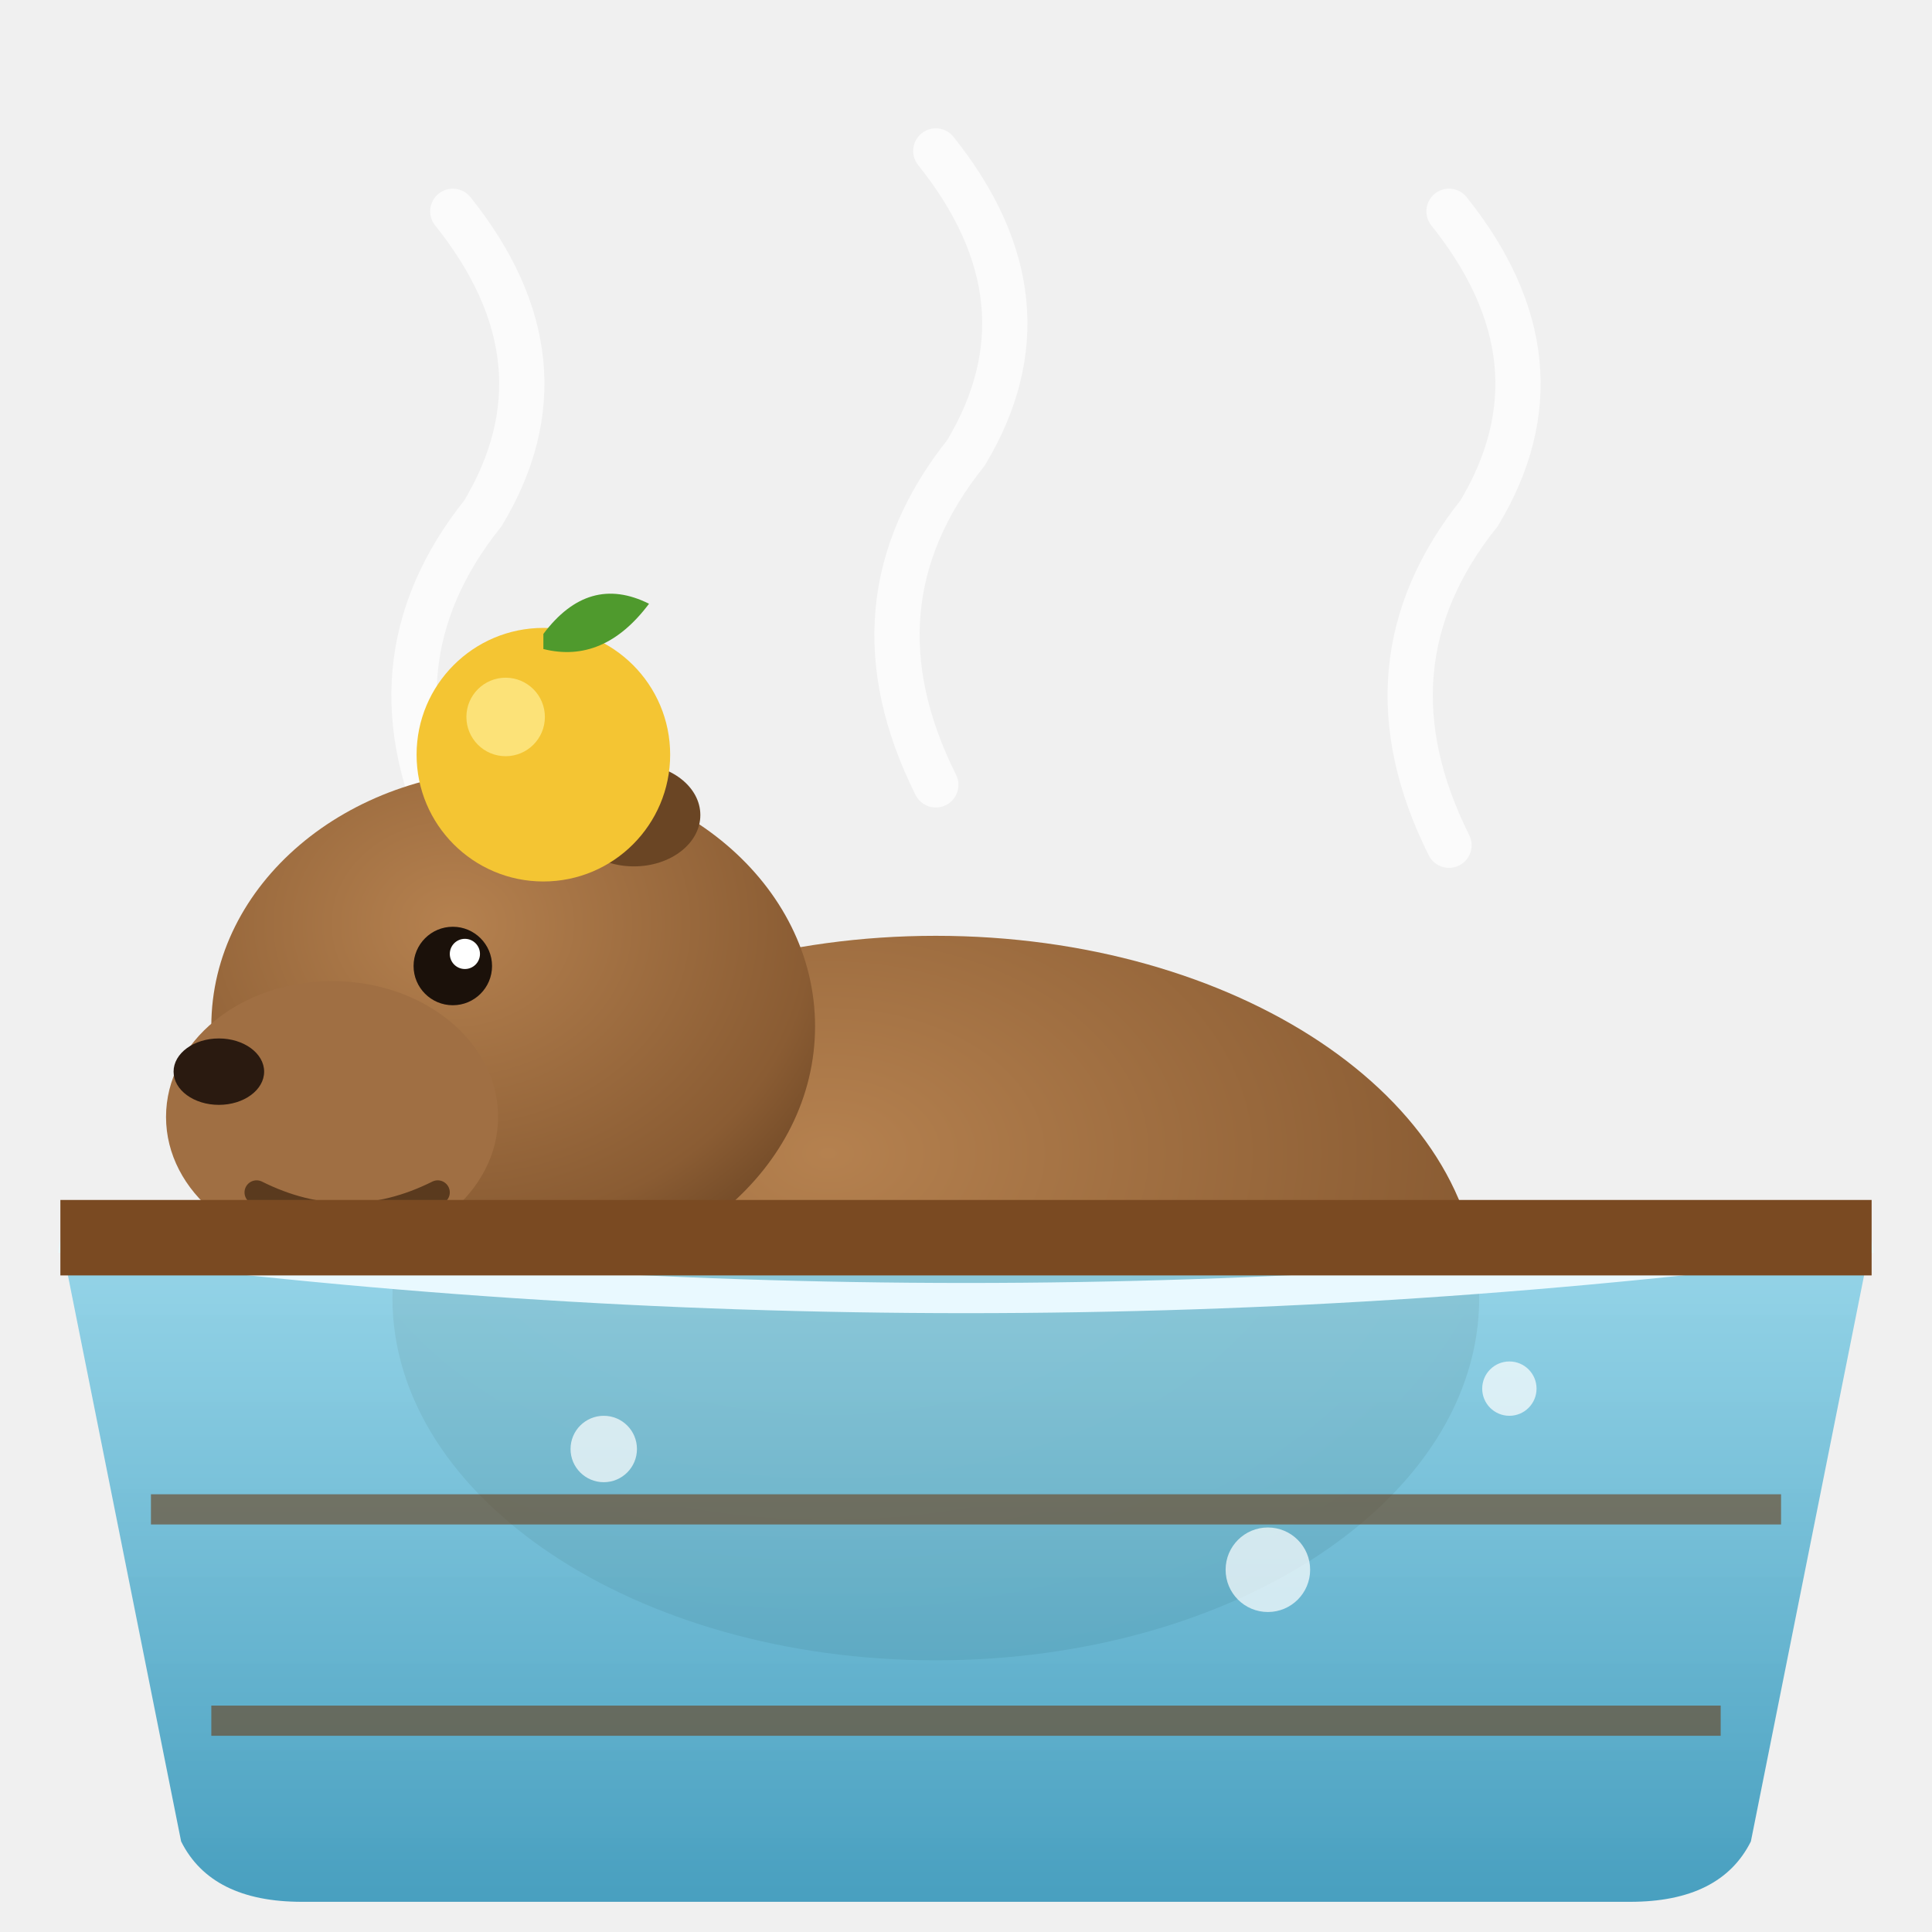
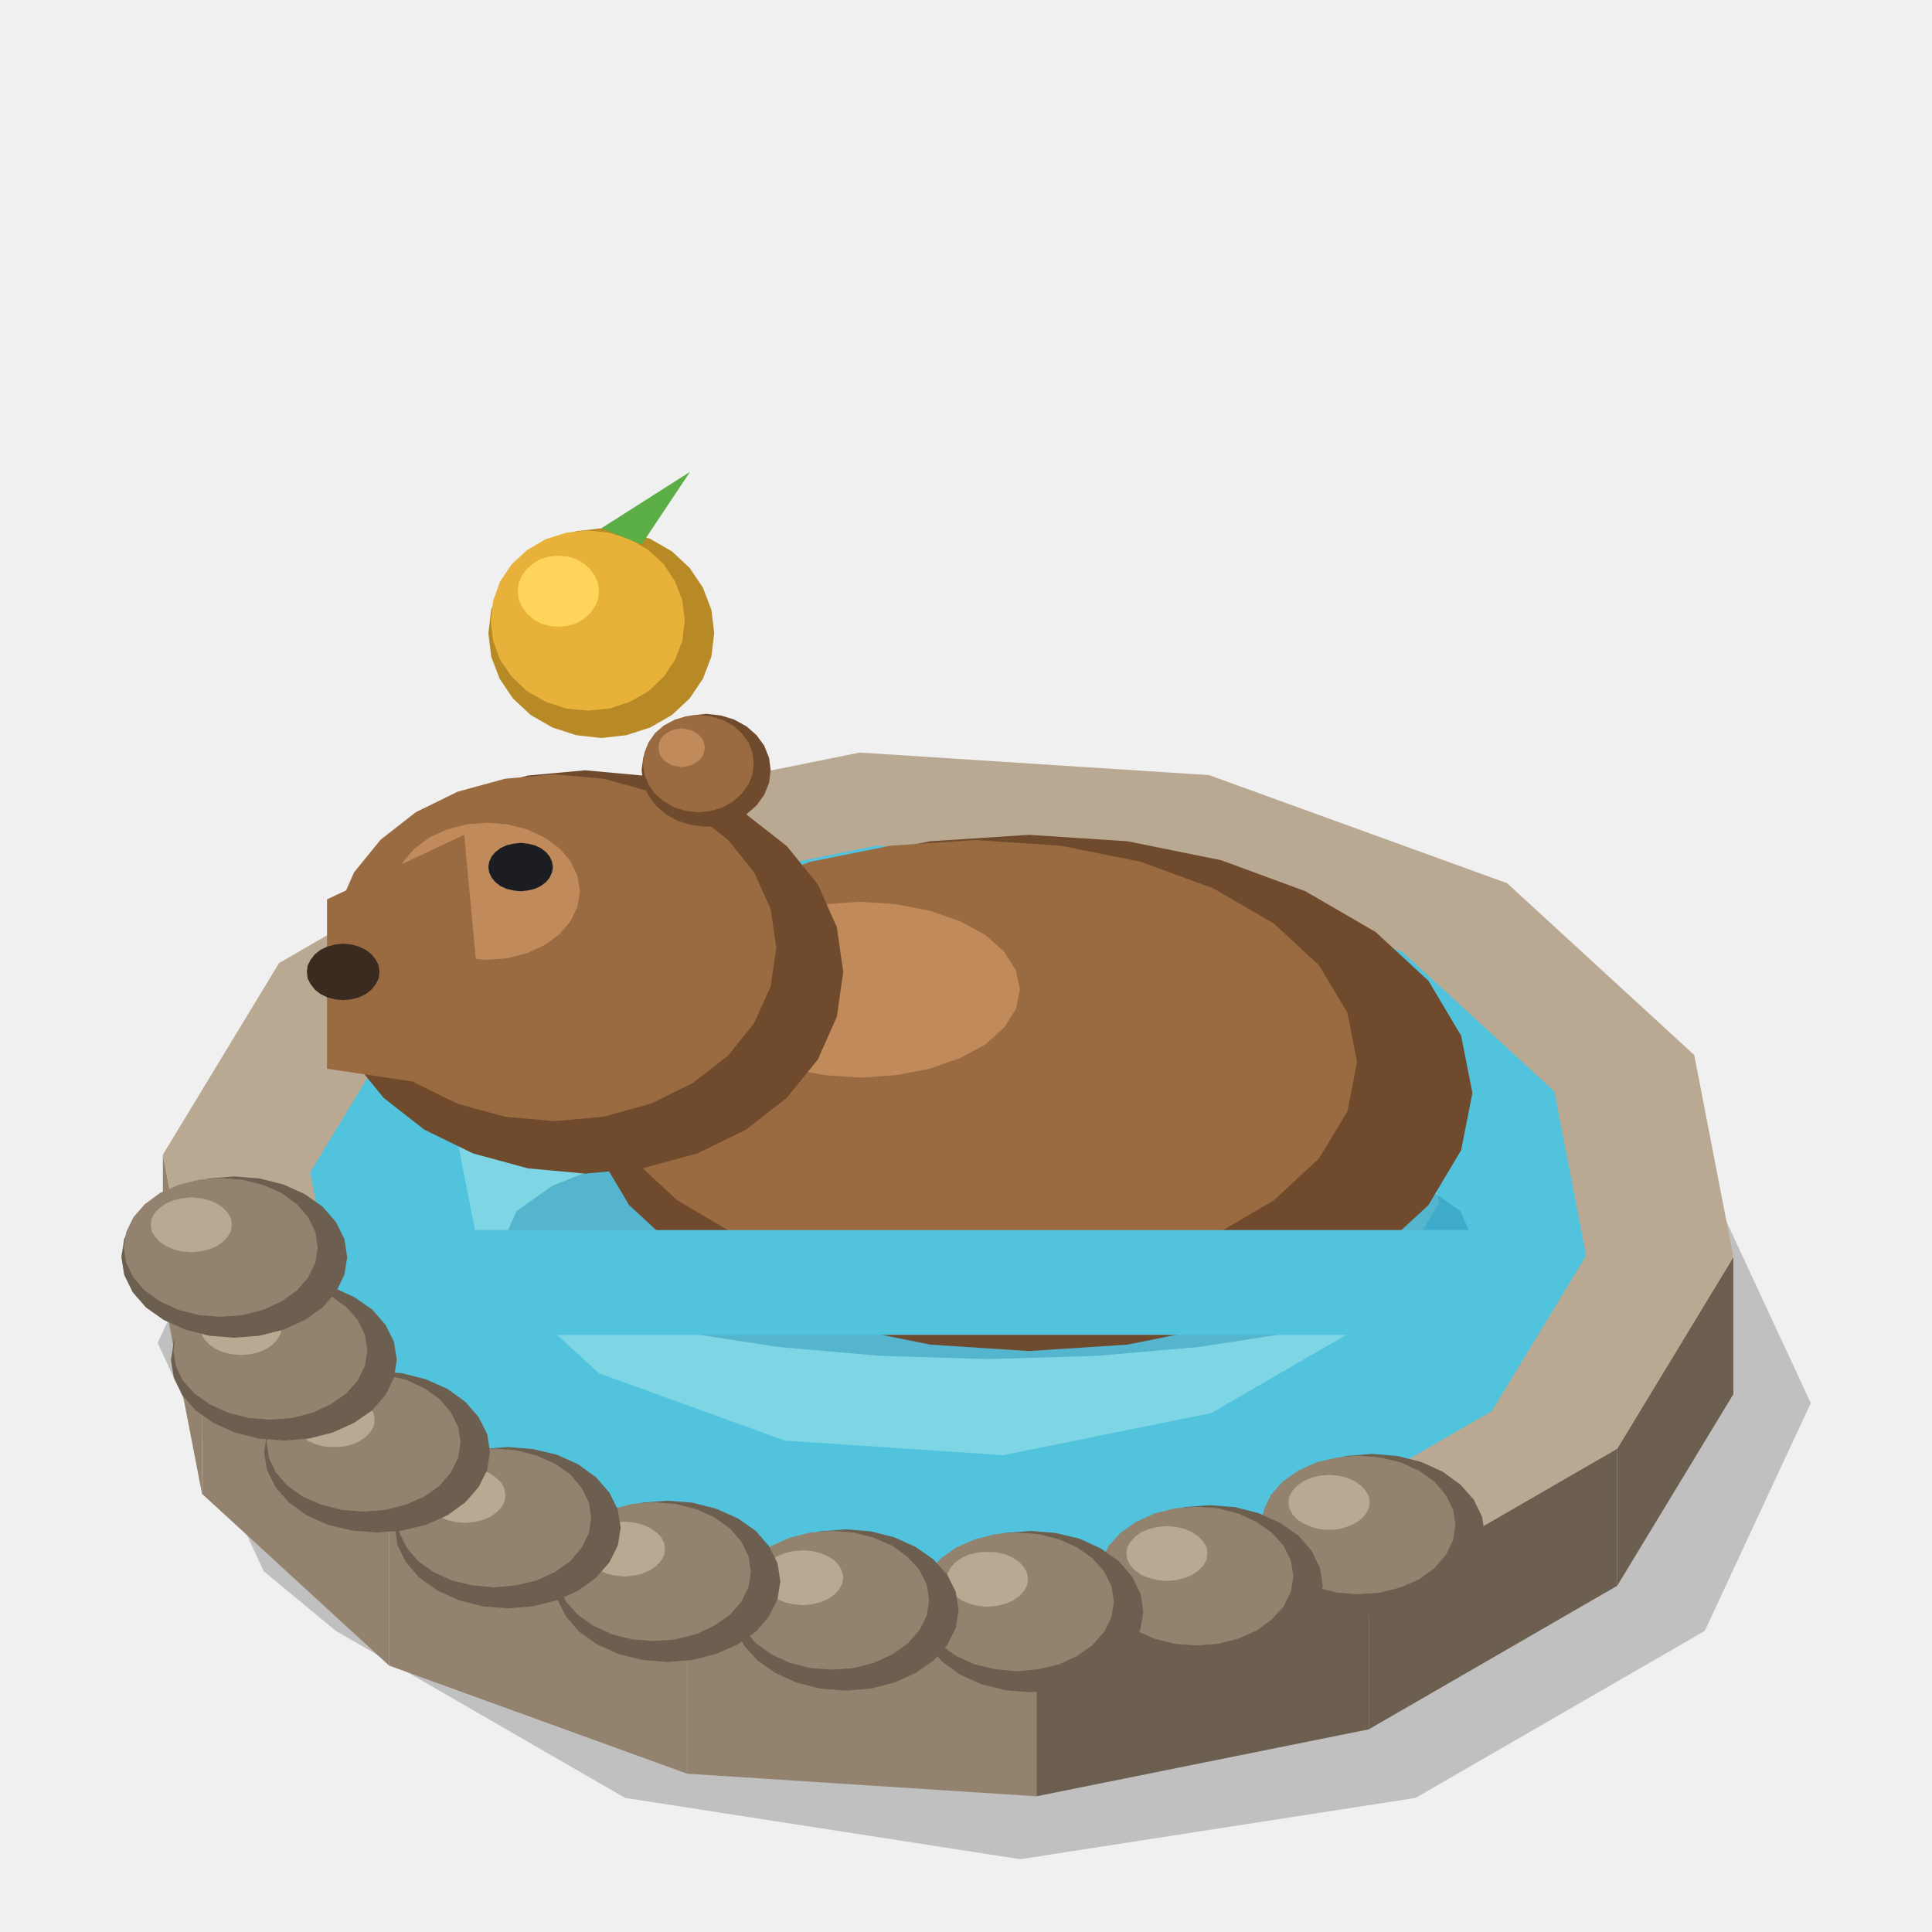
- <svg xmlns="http://www.w3.org/2000/svg" viewBox="0 0 128 128">
-   <defs>
-     <radialGradient id="f" cx="40%" cy="30%" r="85%">
-       <stop offset="0" stop-color="#b5814f" />
-       <stop offset=".7" stop-color="#8a5c33" />
-       <stop offset="1" stop-color="#5f3c1e" />
-     </radialGradient>
-     <linearGradient id="w" x1="0" y1="0" x2="0" y2="1">
-       <stop offset="0" stop-color="#8fd3e8" stop-opacity=".92" />
-       <stop offset="1" stop-color="#3f9bbd" stop-opacity=".95" />
-     </linearGradient>
-   </defs>
-   <g fill="none" stroke="#fff" stroke-width="3" stroke-linecap="round" opacity=".7">
-     <path d="M30 56 Q24 44 32 34 Q38 24 30 14">
-       <animate attributeName="opacity" values="0;.8;0" dur="2.6s" repeatCount="indefinite" />
-     </path>
-     <path d="M62 52 Q56 40 64 30 Q70 20 62 10">
-       <animate attributeName="opacity" values=".8;0;.8" dur="3.1s" repeatCount="indefinite" />
-     </path>
-     <path d="M96 56 Q90 44 98 34 Q104 24 96 14">
-       <animate attributeName="opacity" values="0;.8;0" dur="3.6s" repeatCount="indefinite" />
-     </path>
-   </g>
-   <ellipse cx="62" cy="86" rx="36" ry="24" fill="url(#f)" />
-   <ellipse cx="34" cy="68" rx="20" ry="17" fill="url(#f)" />
-   <ellipse cx="22" cy="74" rx="11" ry="9" fill="#a06f43" />
-   <ellipse cx="14.5" cy="71" rx="3" ry="2.2" fill="#2a1a10" />
-   <circle cx="30" cy="64" r="2.6" fill="#1b110a" />
-   <circle cx="30.8" cy="63.2" r="1" fill="#fff" />
-   <ellipse cx="42" cy="54" rx="4.4" ry="3.4" fill="#6a4524" />
-   <path d="M17 79 Q23 82 29 79" stroke="#5a3a1e" stroke-width="1.6" fill="none" stroke-linecap="round" />
-   <circle cx="36" cy="50" r="8.4" fill="#f4c533" />
-   <circle cx="33.5" cy="47.5" r="2.6" fill="#fde680" opacity=".9" />
-   <path d="M36 42 Q39 38 43 40 Q40 44 36 43Z" fill="#4f9a2d" />
-   <path d="M4 82 L124 82 L116 122 Q114 126 108 126 L20 126 Q14 126 12 122Z" fill="url(#w)" />
-   <path d="M4 82 Q64 90 124 82" stroke="#e9f9ff" stroke-width="2" fill="none" />
-   <path d="M4 82 L124 82" stroke="#7a4a22" stroke-width="5" />
-   <g stroke="#6a3e18" stroke-width="2" opacity=".6">
-     <path d="M10 100 H118 M14 114 H114" />
-   </g>
-   <g fill="#fff" opacity=".7">
-     <circle cx="40" cy="96" r="2.2" />
-     <circle cx="84" cy="104" r="2.8" />
-     <circle cx="100" cy="92" r="1.8" />
+ <svg xmlns="http://www.w3.org/2000/svg" viewBox="0 0 80 80">
+   <g transform="translate(39.26 55.61) scale(1.67)">
+     <path d="M-19.6 0L-16.97 -5.66L-9.8 -9.8L-0 -11.31L9.8 -9.8L16.97 -5.66L18.76 -4.17L21.39 1.49L18.76 7.14L11.59 11.28L1.79 12.8L-8.01 11.28L-15.18 7.14L-16.97 5.66Z" fill="#000000" opacity="0.2" />
+     <path d="M-18.5 3.74L-19.47 -1.27L-19.47 -4.67L-18.5 0.34Z" fill="#93836e" />
+     <path d="M19.47 1.27L16.59 6.02L16.59 2.62L19.47 -2.13Z" fill="#6c5f4f" />
+     <path d="M-13.86 8L-18.5 3.74L-18.5 0.34L-13.86 4.6Z" fill="#93836e" />
+     <path d="M16.59 6.02L10.43 9.58L10.43 6.18L16.59 2.62Z" fill="#6c5f4f" />
+     <path d="M-6.47 10.68L-13.86 8L-13.86 4.6L-6.47 7.28Z" fill="#93836e" />
+     <path d="M10.43 9.58L2.19 11.24L2.19 7.84L10.43 6.18Z" fill="#6c5f4f" />
+     <path d="M2.19 11.24L-6.47 10.68L-6.47 7.28L2.19 7.84Z" fill="#93836e" />
+     <path d="M10.43 6.18L2.19 7.84L-6.47 7.28L-13.86 4.6L-18.5 0.34L-19.47 -4.67L-16.59 -9.42L-10.43 -12.98L-2.19 -14.64L6.47 -14.08L13.86 -11.4L18.5 -7.14L19.47 -2.13L16.59 2.62Z" fill="#b9a892" />
+     <path d="M8.47 4.58L1.78 5.93L-5.26 5.48L-11.26 3.3L-15.03 -0.16L-15.82 -4.23L-13.48 -8.09L-8.47 -10.98L-1.78 -12.33L5.26 -11.88L11.26 -9.7L15.03 -6.24L15.82 -2.17L13.48 1.69Z" fill="#52c3dc" />
+     <path d="M6.52 1.74L1.37 2.78L-4.05 2.42L-8.66 0.75L-11.56 -1.91L-12.17 -5.04L-10.37 -8.01L-6.52 -10.24L-1.37 -11.28L4.05 -10.92L8.66 -9.25L11.56 -6.59L12.17 -3.46L10.37 -0.49Z" fill="#9be3ea" opacity="0.6" />
+     <path d="M13 -2.6L12.7 -1.93L11.81 -1.3L10.38 -0.73L8.48 -0.25L6.21 0.1L3.67 0.32L1 0.4L-1.67 0.32L-4.21 0.1L-6.48 -0.25L-8.38 -0.73L-9.81 -1.3L-10.7 -1.93L-11 -2.6L-10.7 -3.27L-9.81 -3.9L-8.38 -4.47L-6.48 -4.95L-4.21 -5.3L-1.67 -5.52L1 -5.6L3.67 -5.52L6.21 -5.3L8.48 -4.95L10.38 -4.47L11.81 -3.9L12.7 -3.27Z" fill="#2b93b8" opacity="0.5" />
+     <path d="M13 -6.2L12.72 -4.78L11.91 -3.42L10.6 -2.21L8.86 -1.2L6.77 -0.43L4.45 0.04L2 0.2L-0.45 0.04L-2.77 -0.43L-4.86 -1.2L-6.6 -2.21L-7.91 -3.42L-8.72 -4.78L-9 -6.2L-8.72 -7.62L-7.91 -8.98L-6.6 -10.19L-4.86 -11.2L-2.77 -11.97L-0.45 -12.44L2 -12.6L4.45 -12.44L6.77 -11.97L8.86 -11.2L10.6 -10.19L11.91 -8.98L12.72 -7.62Z" fill="#6f4a2c" />
+     <path d="M10.14 -6.97L9.9 -5.74L9.2 -4.58L8.08 -3.54L6.58 -2.66L4.78 -2.01L2.79 -1.6L0.68 -1.46L-1.43 -1.6L-3.42 -2.01L-5.22 -2.66L-6.72 -3.54L-7.84 -4.58L-8.54 -5.74L-8.78 -6.97L-8.54 -8.19L-7.84 -9.36L-6.72 -10.4L-5.22 -11.27L-3.42 -11.93L-1.43 -12.33L0.68 -12.47L2.79 -12.33L4.78 -11.93L6.58 -11.27L8.08 -10.4L9.2 -9.36L9.9 -8.19Z" fill="#9a6a40" />
+     <path d="M1.78 -8.76L1.68 -8.28L1.39 -7.82L0.92 -7.4L0.29 -7.06L-0.46 -6.8L-1.3 -6.64L-2.18 -6.58L-3.06 -6.64L-3.9 -6.8L-4.65 -7.06L-5.28 -7.4L-5.75 -7.82L-6.04 -8.28L-6.14 -8.76L-6.04 -9.24L-5.75 -9.7L-5.28 -10.12L-4.65 -10.46L-3.9 -10.72L-3.06 -10.88L-2.18 -10.94L-1.3 -10.88L-0.46 -10.72L0.29 -10.46L0.92 -10.12L1.39 -9.7L1.68 -9.24Z" fill="#c08a5a" />
+     <path d="M-12 -2.8L14 -2.8L14 -0.2L-12 -0.2Z" fill="#52c3dc" />
+     <path d="M-2.6 -9.2L-2.76 -8.09L-3.23 -7.03L-4 -6.08L-5.01 -5.29L-6.22 -4.7L-7.58 -4.33L-9 -4.2L-10.42 -4.33L-11.78 -4.7L-12.99 -5.29L-14 -6.08L-14.77 -7.03L-15.24 -8.09L-15.4 -9.2L-15.24 -10.31L-14.77 -11.37L-14 -12.32L-12.99 -13.11L-11.78 -13.7L-10.42 -14.07L-9 -14.2L-7.58 -14.07L-6.22 -13.7L-5.01 -13.11L-4 -12.32L-3.23 -11.37L-2.76 -10.31Z" fill="#6f4a2c" />
+     <path d="M-4.26 -9.8L-4.4 -8.84L-4.81 -7.93L-5.46 -7.12L-6.34 -6.44L-7.38 -5.93L-8.54 -5.61L-9.77 -5.5L-10.99 -5.61L-12.16 -5.93L-13.2 -6.44L-14.07 -7.12L-14.73 -7.93L-15.13 -8.84L-15.27 -9.8L-15.13 -10.76L-14.73 -11.67L-14.07 -12.48L-13.2 -13.16L-12.16 -13.67L-10.99 -13.99L-9.77 -14.1L-8.54 -13.99L-7.38 -13.67L-6.34 -13.16L-5.46 -12.48L-4.81 -11.67L-4.4 -10.76Z" fill="#9a6a40" />
+     <path d="M-9.13 -11.2L-9.19 -10.82L-9.36 -10.46L-9.63 -10.14L-10 -9.87L-10.43 -9.67L-10.92 -9.54L-11.43 -9.5L-11.94 -9.54L-12.43 -9.67L-12.87 -9.87L-13.23 -10.14L-13.51 -10.46L-13.68 -10.82L-13.74 -11.2L-13.68 -11.58L-13.51 -11.94L-13.23 -12.26L-12.87 -12.53L-12.43 -12.73L-11.94 -12.86L-11.43 -12.9L-10.92 -12.86L-10.43 -12.73L-10 -12.53L-9.63 -12.26L-9.36 -11.94L-9.19 -11.58Z" fill="#c08a5a" />
+     <path d="M-15.4 -11L-12 -12.6L-11.4 -6.2L-15.4 -6.8Z" fill="#9a6a40" />
+     <path d="M-14.1 -9.2L-14.12 -9.04L-14.19 -8.9L-14.3 -8.76L-14.44 -8.65L-14.61 -8.57L-14.8 -8.52L-15 -8.5L-15.2 -8.52L-15.39 -8.57L-15.56 -8.65L-15.7 -8.76L-15.81 -8.9L-15.88 -9.04L-15.9 -9.2L-15.88 -9.36L-15.81 -9.5L-15.7 -9.64L-15.56 -9.75L-15.39 -9.83L-15.2 -9.88L-15 -9.9L-14.8 -9.88L-14.61 -9.83L-14.44 -9.75L-14.3 -9.64L-14.19 -9.5L-14.12 -9.36Z" fill="#3a2a20" />
+     <path d="M-9.8 -11.8L-9.82 -11.67L-9.88 -11.54L-9.97 -11.43L-10.1 -11.33L-10.25 -11.26L-10.42 -11.22L-10.6 -11.2L-10.78 -11.22L-10.95 -11.26L-11.1 -11.33L-11.23 -11.43L-11.32 -11.54L-11.38 -11.67L-11.4 -11.8L-11.38 -11.93L-11.32 -12.06L-11.23 -12.17L-11.1 -12.27L-10.95 -12.34L-10.78 -12.38L-10.6 -12.4L-10.42 -12.38L-10.25 -12.34L-10.1 -12.27L-9.97 -12.17L-9.88 -12.06L-9.82 -11.93Z" fill="#1b1d22" />
+     <path d="M-4.4 -14.2L-4.44 -13.89L-4.56 -13.59L-4.75 -13.33L-5 -13.11L-5.31 -12.94L-5.64 -12.84L-6 -12.8L-6.36 -12.84L-6.69 -12.94L-7 -13.11L-7.25 -13.33L-7.44 -13.59L-7.56 -13.89L-7.6 -14.2L-7.56 -14.51L-7.44 -14.81L-7.25 -15.07L-7 -15.29L-6.69 -15.46L-6.36 -15.56L-6 -15.6L-5.64 -15.56L-5.31 -15.46L-5 -15.29L-4.75 -15.07L-4.56 -14.81L-4.44 -14.51Z" fill="#6f4a2c" />
+     <path d="M-4.82 -14.37L-4.85 -14.1L-4.95 -13.85L-5.12 -13.62L-5.33 -13.43L-5.59 -13.28L-5.89 -13.19L-6.19 -13.16L-6.5 -13.19L-6.79 -13.28L-7.05 -13.43L-7.27 -13.62L-7.43 -13.85L-7.53 -14.1L-7.57 -14.37L-7.53 -14.64L-7.43 -14.89L-7.27 -15.12L-7.05 -15.31L-6.79 -15.45L-6.5 -15.54L-6.19 -15.57L-5.89 -15.54L-5.59 -15.45L-5.33 -15.31L-5.12 -15.12L-4.95 -14.89L-4.85 -14.64Z" fill="#9a6a40" />
+     <path d="M-6.03 -14.76L-6.05 -14.65L-6.09 -14.55L-6.16 -14.46L-6.25 -14.39L-6.36 -14.33L-6.48 -14.3L-6.61 -14.28L-6.74 -14.3L-6.86 -14.33L-6.97 -14.39L-7.06 -14.46L-7.13 -14.55L-7.17 -14.65L-7.18 -14.76L-7.17 -14.87L-7.13 -14.97L-7.06 -15.06L-6.97 -15.13L-6.86 -15.19L-6.74 -15.22L-6.61 -15.24L-6.48 -15.22L-6.36 -15.19L-6.25 -15.13L-6.16 -15.06L-6.09 -14.97L-6.05 -14.87Z" fill="#c08a5a" />
+     <path d="M-5.8 -17.6L-5.87 -17.02L-6.08 -16.47L-6.41 -15.98L-6.85 -15.57L-7.39 -15.26L-7.98 -15.07L-8.6 -15L-9.22 -15.07L-9.81 -15.26L-10.35 -15.57L-10.79 -15.98L-11.12 -16.47L-11.33 -17.02L-11.4 -17.6L-11.33 -18.18L-11.12 -18.73L-10.79 -19.22L-10.35 -19.63L-9.81 -19.94L-9.22 -20.13L-8.6 -20.2L-7.98 -20.13L-7.39 -19.94L-6.85 -19.63L-6.41 -19.22L-6.08 -18.73L-5.87 -18.18Z" fill="#b88a26" />
+     <path d="M-6.53 -17.91L-6.59 -17.41L-6.77 -16.94L-7.05 -16.52L-7.43 -16.16L-7.89 -15.9L-8.4 -15.73L-8.94 -15.68L-9.47 -15.73L-9.98 -15.9L-10.44 -16.16L-10.82 -16.52L-11.11 -16.94L-11.28 -17.41L-11.34 -17.91L-11.28 -18.41L-11.11 -18.88L-10.82 -19.31L-10.44 -19.66L-9.98 -19.93L-9.47 -20.09L-8.94 -20.15L-8.4 -20.09L-7.89 -19.93L-7.43 -19.66L-7.05 -19.31L-6.77 -18.88L-6.59 -18.41Z" fill="#e8b23a" />
+     <path d="M-8.66 -18.64L-8.68 -18.44L-8.76 -18.26L-8.88 -18.09L-9.04 -17.95L-9.23 -17.84L-9.44 -17.78L-9.66 -17.76L-9.89 -17.78L-10.1 -17.84L-10.29 -17.95L-10.45 -18.09L-10.57 -18.26L-10.65 -18.44L-10.67 -18.64L-10.65 -18.84L-10.57 -19.02L-10.45 -19.19L-10.29 -19.33L-10.1 -19.44L-9.89 -19.5L-9.66 -19.52L-9.44 -19.5L-9.23 -19.44L-9.04 -19.33L-8.88 -19.19L-8.76 -19.02L-8.68 -18.84Z" fill="#ffd45a" />
+     <path d="M-8.6 -20.2L-6.4 -21.6L-7.6 -19.8Z" fill="#5aae45" />
+     <path d="M13.31 4.75L13.24 5.2L13.03 5.62L12.7 6L12.26 6.32L11.73 6.55L11.13 6.7L10.51 6.75L9.89 6.7L9.3 6.55L8.76 6.32L8.32 6L7.99 5.62L7.78 5.2L7.71 4.75L7.78 4.31L7.99 3.88L8.32 3.51L8.76 3.19L9.3 2.95L9.89 2.8L10.51 2.75L11.13 2.8L11.73 2.95L12.26 3.19L12.7 3.51L13.03 3.88L13.24 4.31Z" fill="#6c5f4f" />
+     <path d="M12.58 4.51L12.52 4.89L12.34 5.26L12.06 5.58L11.68 5.86L11.22 6.06L10.71 6.19L10.17 6.23L9.64 6.19L9.13 6.06L8.67 5.86L8.29 5.58L8 5.26L7.83 4.89L7.77 4.51L7.83 4.13L8 3.77L8.29 3.44L8.67 3.17L9.13 2.96L9.64 2.84L10.17 2.79L10.71 2.84L11.22 2.96L11.68 3.17L12.06 3.44L12.34 3.77L12.52 4.13Z" fill="#93836e" />
+     <path d="M10.45 3.95L10.43 4.1L10.35 4.25L10.23 4.38L10.07 4.48L9.88 4.56L9.67 4.62L9.45 4.63L9.22 4.62L9.01 4.56L8.82 4.48L8.66 4.38L8.54 4.25L8.46 4.1L8.44 3.95L8.46 3.8L8.54 3.66L8.66 3.53L8.82 3.42L9.01 3.34L9.22 3.29L9.45 3.27L9.67 3.29L9.88 3.34L10.07 3.42L10.23 3.53L10.35 3.66L10.43 3.8Z" fill="#b9a892" />
+     <path d="M9.29 6.02L9.22 6.47L9.01 6.89L8.68 7.27L8.23 7.58L7.7 7.82L7.11 7.97L6.49 8.02L5.86 7.97L5.27 7.82L4.74 7.58L4.3 7.27L3.96 6.89L3.76 6.47L3.69 6.02L3.76 5.58L3.96 5.15L4.3 4.77L4.74 4.46L5.27 4.22L5.86 4.07L6.49 4.02L7.11 4.07L7.7 4.22L8.23 4.46L8.68 4.77L9.01 5.15L9.22 5.58Z" fill="#6c5f4f" />
+     <path d="M8.56 5.78L8.5 6.16L8.32 6.53L8.03 6.85L7.65 7.13L7.2 7.33L6.69 7.46L6.15 7.5L5.62 7.46L5.11 7.33L4.65 7.13L4.27 6.85L3.98 6.53L3.8 6.16L3.74 5.78L3.8 5.4L3.98 5.03L4.27 4.71L4.65 4.44L5.11 4.23L5.62 4.1L6.15 4.06L6.69 4.1L7.2 4.23L7.65 4.44L8.03 4.71L8.32 5.03L8.5 5.4Z" fill="#93836e" />
+     <path d="M6.43 5.22L6.41 5.37L6.33 5.52L6.21 5.64L6.05 5.75L5.86 5.83L5.65 5.88L5.42 5.9L5.2 5.88L4.99 5.83L4.79 5.75L4.64 5.64L4.52 5.52L4.44 5.37L4.42 5.22L4.44 5.07L4.52 4.93L4.64 4.8L4.79 4.69L4.99 4.61L5.2 4.56L5.42 4.54L5.65 4.56L5.86 4.61L6.05 4.69L6.21 4.8L6.33 4.93L6.41 5.07Z" fill="#b9a892" />
+     <path d="M4.84 6.66L4.77 7.1L4.56 7.52L4.23 7.9L3.78 8.22L3.25 8.46L2.66 8.61L2.04 8.66L1.42 8.61L0.82 8.46L0.29 8.22L-0.15 7.9L-0.48 7.52L-0.69 7.1L-0.76 6.66L-0.69 6.21L-0.48 5.79L-0.15 5.41L0.29 5.09L0.82 4.85L1.42 4.71L2.04 4.66L2.66 4.71L3.25 4.85L3.78 5.09L4.23 5.41L4.56 5.79L4.77 6.21Z" fill="#6c5f4f" />
+     <path d="M4.11 6.42L4.05 6.8L3.87 7.16L3.58 7.49L3.2 7.76L2.75 7.97L2.24 8.09L1.7 8.14L1.17 8.09L0.66 7.97L0.2 7.76L-0.18 7.49L-0.47 7.16L-0.65 6.8L-0.71 6.42L-0.65 6.03L-0.47 5.67L-0.18 5.34L0.2 5.07L0.66 4.87L1.17 4.74L1.7 4.7L2.24 4.74L2.75 4.87L3.2 5.07L3.58 5.34L3.87 5.67L4.05 6.03Z" fill="#93836e" />
+     <path d="M1.98 5.86L1.96 6.01L1.88 6.15L1.76 6.28L1.6 6.39L1.41 6.47L1.2 6.52L0.97 6.54L0.75 6.52L0.54 6.47L0.35 6.39L0.19 6.28L0.07 6.15L-0.01 6.01L-0.03 5.86L-0.01 5.71L0.07 5.56L0.19 5.43L0.35 5.32L0.54 5.24L0.75 5.19L0.97 5.18L1.2 5.19L1.41 5.24L1.6 5.32L1.76 5.43L1.88 5.56L1.96 5.71Z" fill="#b9a892" />
+     <path d="M0.26 6.62L0.19 7.06L-0.02 7.49L-0.36 7.87L-0.8 8.18L-1.33 8.42L-1.92 8.57L-2.54 8.62L-3.17 8.57L-3.76 8.42L-4.29 8.18L-4.73 7.87L-5.07 7.49L-5.27 7.06L-5.34 6.62L-5.27 6.17L-5.07 5.75L-4.73 5.37L-4.29 5.06L-3.76 4.82L-3.17 4.67L-2.54 4.62L-1.92 4.67L-1.33 4.82L-0.8 5.06L-0.36 5.37L-0.02 5.75L0.19 6.17Z" fill="#6c5f4f" />
+     <path d="M-0.47 6.38L-0.53 6.76L-0.71 7.12L-1 7.45L-1.38 7.72L-1.84 7.93L-2.34 8.06L-2.88 8.1L-3.42 8.06L-3.93 7.93L-4.38 7.72L-4.76 7.45L-5.05 7.12L-5.23 6.76L-5.29 6.38L-5.23 6L-5.05 5.63L-4.76 5.31L-4.38 5.03L-3.93 4.83L-3.42 4.7L-2.88 4.66L-2.34 4.7L-1.84 4.83L-1.38 5.03L-1 5.31L-0.71 5.63L-0.53 6Z" fill="#93836e" />
+     <path d="M-2.6 5.82L-2.63 5.97L-2.7 6.11L-2.82 6.24L-2.98 6.35L-3.17 6.43L-3.38 6.48L-3.61 6.5L-3.83 6.48L-4.05 6.43L-4.24 6.35L-4.4 6.24L-4.52 6.11L-4.59 5.97L-4.62 5.82L-4.59 5.67L-4.52 5.52L-4.4 5.39L-4.24 5.29L-4.05 5.21L-3.83 5.16L-3.61 5.14L-3.38 5.16L-3.17 5.21L-2.98 5.29L-2.82 5.39L-2.7 5.52L-2.63 5.67Z" fill="#b9a892" />
+     <path d="M-4.16 5.91L-4.23 6.35L-4.44 6.78L-4.77 7.16L-5.21 7.47L-5.75 7.71L-6.34 7.86L-6.96 7.91L-7.58 7.86L-8.18 7.71L-8.71 7.47L-9.15 7.16L-9.48 6.78L-9.69 6.35L-9.76 5.91L-9.69 5.46L-9.48 5.04L-9.15 4.66L-8.71 4.35L-8.18 4.11L-7.58 3.96L-6.96 3.91L-6.34 3.96L-5.75 4.11L-5.21 4.35L-4.77 4.66L-4.44 5.04L-4.23 5.46Z" fill="#6c5f4f" />
+     <path d="M-4.89 5.67L-4.95 6.05L-5.13 6.42L-5.41 6.74L-5.8 7.01L-6.25 7.22L-6.76 7.35L-7.3 7.39L-7.83 7.35L-8.34 7.22L-8.8 7.01L-9.18 6.74L-9.47 6.42L-9.64 6.05L-9.7 5.67L-9.64 5.29L-9.47 4.92L-9.18 4.6L-8.8 4.32L-8.34 4.12L-7.83 3.99L-7.3 3.95L-6.76 3.99L-6.25 4.12L-5.8 4.32L-5.41 4.6L-5.13 4.92L-4.95 5.29Z" fill="#93836e" />
+     <path d="M-7.02 5.11L-7.04 5.26L-7.12 5.4L-7.24 5.53L-7.4 5.64L-7.59 5.72L-7.8 5.77L-8.02 5.79L-8.25 5.77L-8.46 5.72L-8.65 5.64L-8.81 5.53L-8.93 5.4L-9.01 5.26L-9.03 5.11L-9.01 4.96L-8.93 4.81L-8.81 4.69L-8.65 4.58L-8.46 4.5L-8.25 4.45L-8.02 4.43L-7.8 4.45L-7.59 4.5L-7.4 4.58L-7.24 4.69L-7.12 4.81L-7.04 4.96Z" fill="#b9a892" />
+     <path d="M-8.12 4.58L-8.19 5.02L-8.4 5.44L-8.73 5.82L-9.17 6.14L-9.7 6.38L-10.3 6.53L-10.92 6.58L-11.54 6.53L-12.13 6.38L-12.66 6.14L-13.11 5.82L-13.44 5.44L-13.65 5.02L-13.72 4.58L-13.65 4.13L-13.44 3.71L-13.11 3.33L-12.66 3.01L-12.13 2.77L-11.54 2.63L-10.92 2.58L-10.3 2.63L-9.7 2.77L-9.17 3.01L-8.73 3.33L-8.4 3.71L-8.19 4.13Z" fill="#6c5f4f" />
+     <path d="M-8.85 4.34L-8.91 4.72L-9.09 5.08L-9.37 5.41L-9.75 5.68L-10.21 5.89L-10.72 6.01L-11.26 6.06L-11.79 6.01L-12.3 5.89L-12.76 5.68L-13.14 5.41L-13.42 5.08L-13.6 4.72L-13.66 4.34L-13.6 3.95L-13.42 3.59L-13.14 3.26L-12.76 2.99L-12.3 2.79L-11.79 2.66L-11.26 2.62L-10.72 2.66L-10.21 2.79L-9.75 2.99L-9.37 3.26L-9.09 3.59L-8.91 3.95Z" fill="#93836e" />
+     <path d="M-10.98 3.78L-11 3.93L-11.07 4.07L-11.2 4.2L-11.35 4.31L-11.55 4.39L-11.76 4.44L-11.98 4.46L-12.21 4.44L-12.42 4.39L-12.61 4.31L-12.77 4.2L-12.89 4.07L-12.97 3.93L-12.99 3.78L-12.97 3.62L-12.89 3.48L-12.77 3.35L-12.61 3.24L-12.42 3.16L-12.21 3.11L-11.98 3.1L-11.76 3.11L-11.55 3.16L-11.35 3.24L-11.2 3.35L-11.07 3.48L-11 3.62Z" fill="#b9a892" />
+     <path d="M-11.36 2.7L-11.43 3.15L-11.64 3.57L-11.97 3.95L-12.41 4.27L-12.95 4.51L-13.54 4.65L-14.16 4.7L-14.78 4.65L-15.38 4.51L-15.91 4.27L-16.35 3.95L-16.68 3.57L-16.89 3.15L-16.96 2.7L-16.89 2.26L-16.68 1.84L-16.35 1.46L-15.91 1.14L-15.38 0.9L-14.78 0.75L-14.16 0.7L-13.54 0.75L-12.95 0.9L-12.41 1.14L-11.97 1.46L-11.64 1.84L-11.43 2.26Z" fill="#6c5f4f" />
+     <path d="M-12.09 2.46L-12.15 2.85L-12.33 3.21L-12.61 3.54L-12.99 3.81L-13.45 4.01L-13.96 4.14L-14.5 4.18L-15.03 4.14L-15.54 4.01L-16 3.81L-16.38 3.54L-16.67 3.21L-16.84 2.85L-16.9 2.46L-16.84 2.08L-16.67 1.72L-16.38 1.39L-16 1.12L-15.54 0.91L-15.03 0.79L-14.5 0.74L-13.96 0.79L-13.45 0.91L-12.99 1.12L-12.61 1.39L-12.33 1.72L-12.15 2.08Z" fill="#93836e" />
+     <path d="M-14.22 1.9L-14.24 2.06L-14.32 2.2L-14.44 2.33L-14.6 2.44L-14.79 2.52L-15 2.57L-15.22 2.58L-15.45 2.57L-15.66 2.52L-15.85 2.44L-16.01 2.33L-16.13 2.2L-16.21 2.06L-16.23 1.9L-16.21 1.75L-16.13 1.61L-16.01 1.48L-15.85 1.37L-15.66 1.29L-15.45 1.24L-15.22 1.22L-15 1.24L-14.79 1.29L-14.6 1.37L-14.44 1.48L-14.32 1.61L-14.24 1.75Z" fill="#b9a892" />
+     <path d="M-13.67 0.42L-13.74 0.86L-13.95 1.29L-14.28 1.67L-14.73 1.98L-15.26 2.22L-15.85 2.37L-16.47 2.42L-17.09 2.37L-17.69 2.22L-18.22 1.98L-18.66 1.67L-18.99 1.29L-19.2 0.86L-19.27 0.42L-19.2 -0.03L-18.99 -0.45L-18.66 -0.83L-18.22 -1.14L-17.69 -1.38L-17.09 -1.53L-16.47 -1.58L-15.85 -1.53L-15.26 -1.38L-14.73 -1.14L-14.28 -0.83L-13.95 -0.45L-13.74 -0.03Z" fill="#6c5f4f" />
+     <path d="M-14.4 0.18L-14.46 0.56L-14.64 0.93L-14.92 1.25L-15.31 1.52L-15.76 1.73L-16.27 1.86L-16.81 1.9L-17.34 1.86L-17.85 1.73L-18.31 1.52L-18.69 1.25L-18.98 0.93L-19.15 0.56L-19.21 0.18L-19.15 -0.2L-18.98 -0.57L-18.69 -0.89L-18.31 -1.17L-17.85 -1.37L-17.34 -1.5L-16.81 -1.54L-16.27 -1.5L-15.76 -1.37L-15.31 -1.17L-14.92 -0.89L-14.64 -0.57L-14.46 -0.2Z" fill="#93836e" />
+     <path d="M-16.53 -0.38L-16.55 -0.23L-16.63 -0.09L-16.75 0.04L-16.91 0.15L-17.1 0.23L-17.31 0.28L-17.53 0.3L-17.76 0.28L-17.97 0.23L-18.16 0.15L-18.32 0.04L-18.44 -0.09L-18.52 -0.23L-18.54 -0.38L-18.52 -0.53L-18.44 -0.68L-18.32 -0.81L-18.16 -0.91L-17.97 -0.99L-17.76 -1.04L-17.53 -1.06L-17.31 -1.04L-17.1 -0.99L-16.91 -0.91L-16.75 -0.81L-16.63 -0.68L-16.55 -0.53Z" fill="#b9a892" />
+     <path d="M-14.9 -2.13L-14.97 -1.69L-15.18 -1.26L-15.51 -0.88L-15.95 -0.57L-16.48 -0.33L-17.08 -0.18L-17.7 -0.13L-18.32 -0.18L-18.91 -0.33L-19.45 -0.57L-19.89 -0.88L-20.22 -1.26L-20.43 -1.69L-20.5 -2.13L-20.43 -2.58L-20.22 -3L-19.89 -3.38L-19.45 -3.69L-18.91 -3.93L-18.32 -4.08L-17.7 -4.13L-17.08 -4.08L-16.48 -3.93L-15.95 -3.69L-15.51 -3.38L-15.18 -3L-14.97 -2.58Z" fill="#6c5f4f" />
+     <path d="M-15.63 -2.37L-15.69 -1.99L-15.87 -1.62L-16.15 -1.3L-16.53 -1.03L-16.99 -0.82L-17.5 -0.69L-18.04 -0.65L-18.57 -0.69L-19.08 -0.82L-19.54 -1.03L-19.92 -1.3L-20.2 -1.62L-20.38 -1.99L-20.44 -2.37L-20.38 -2.75L-20.2 -3.12L-19.92 -3.44L-19.54 -3.72L-19.08 -3.92L-18.57 -4.05L-18.04 -4.09L-17.5 -4.05L-16.99 -3.92L-16.53 -3.72L-16.15 -3.44L-15.87 -3.12L-15.69 -2.75Z" fill="#93836e" />
+     <path d="M-17.76 -2.93L-17.78 -2.78L-17.86 -2.64L-17.98 -2.51L-18.13 -2.4L-18.33 -2.32L-18.54 -2.27L-18.76 -2.25L-18.99 -2.27L-19.2 -2.32L-19.39 -2.4L-19.55 -2.51L-19.67 -2.64L-19.75 -2.78L-19.77 -2.93L-19.75 -3.08L-19.67 -3.23L-19.55 -3.35L-19.39 -3.46L-19.2 -3.54L-18.99 -3.59L-18.76 -3.61L-18.54 -3.59L-18.33 -3.54L-18.13 -3.46L-17.98 -3.35L-17.86 -3.23L-17.78 -3.08Z" fill="#b9a892" />
+     <circle cx="-5.20" cy="-7.00" r="1.80" fill="#ffffff" opacity="0">
+       <animate attributeName="opacity" values="0;0.7;0" dur="3.2s" begin="0s" repeatCount="indefinite" />
+       <animateTransform attributeName="transform" type="translate" values="0 0;3.6 -12.0" dur="3.2s" begin="0s" repeatCount="indefinite" />
+     </circle>
+     <circle cx="3.46" cy="-6.00" r="1.80" fill="#ffffff" opacity="0">
+       <animate attributeName="opacity" values="0;0.7;0" dur="3.2s" begin="1s" repeatCount="indefinite" />
+       <animateTransform attributeName="transform" type="translate" values="0 0;3.6 -12.0" dur="3.2s" begin="1s" repeatCount="indefinite" />
+     </circle>
+     <circle cx="12.12" cy="-5.00" r="1.80" fill="#ffffff" opacity="0">
+       <animate attributeName="opacity" values="0;0.7;0" dur="3.2s" begin="2s" repeatCount="indefinite" />
+       <animateTransform attributeName="transform" type="translate" values="0 0;3.6 -12.0" dur="3.2s" begin="2s" repeatCount="indefinite" />
+     </circle>
  </g>
</svg>
